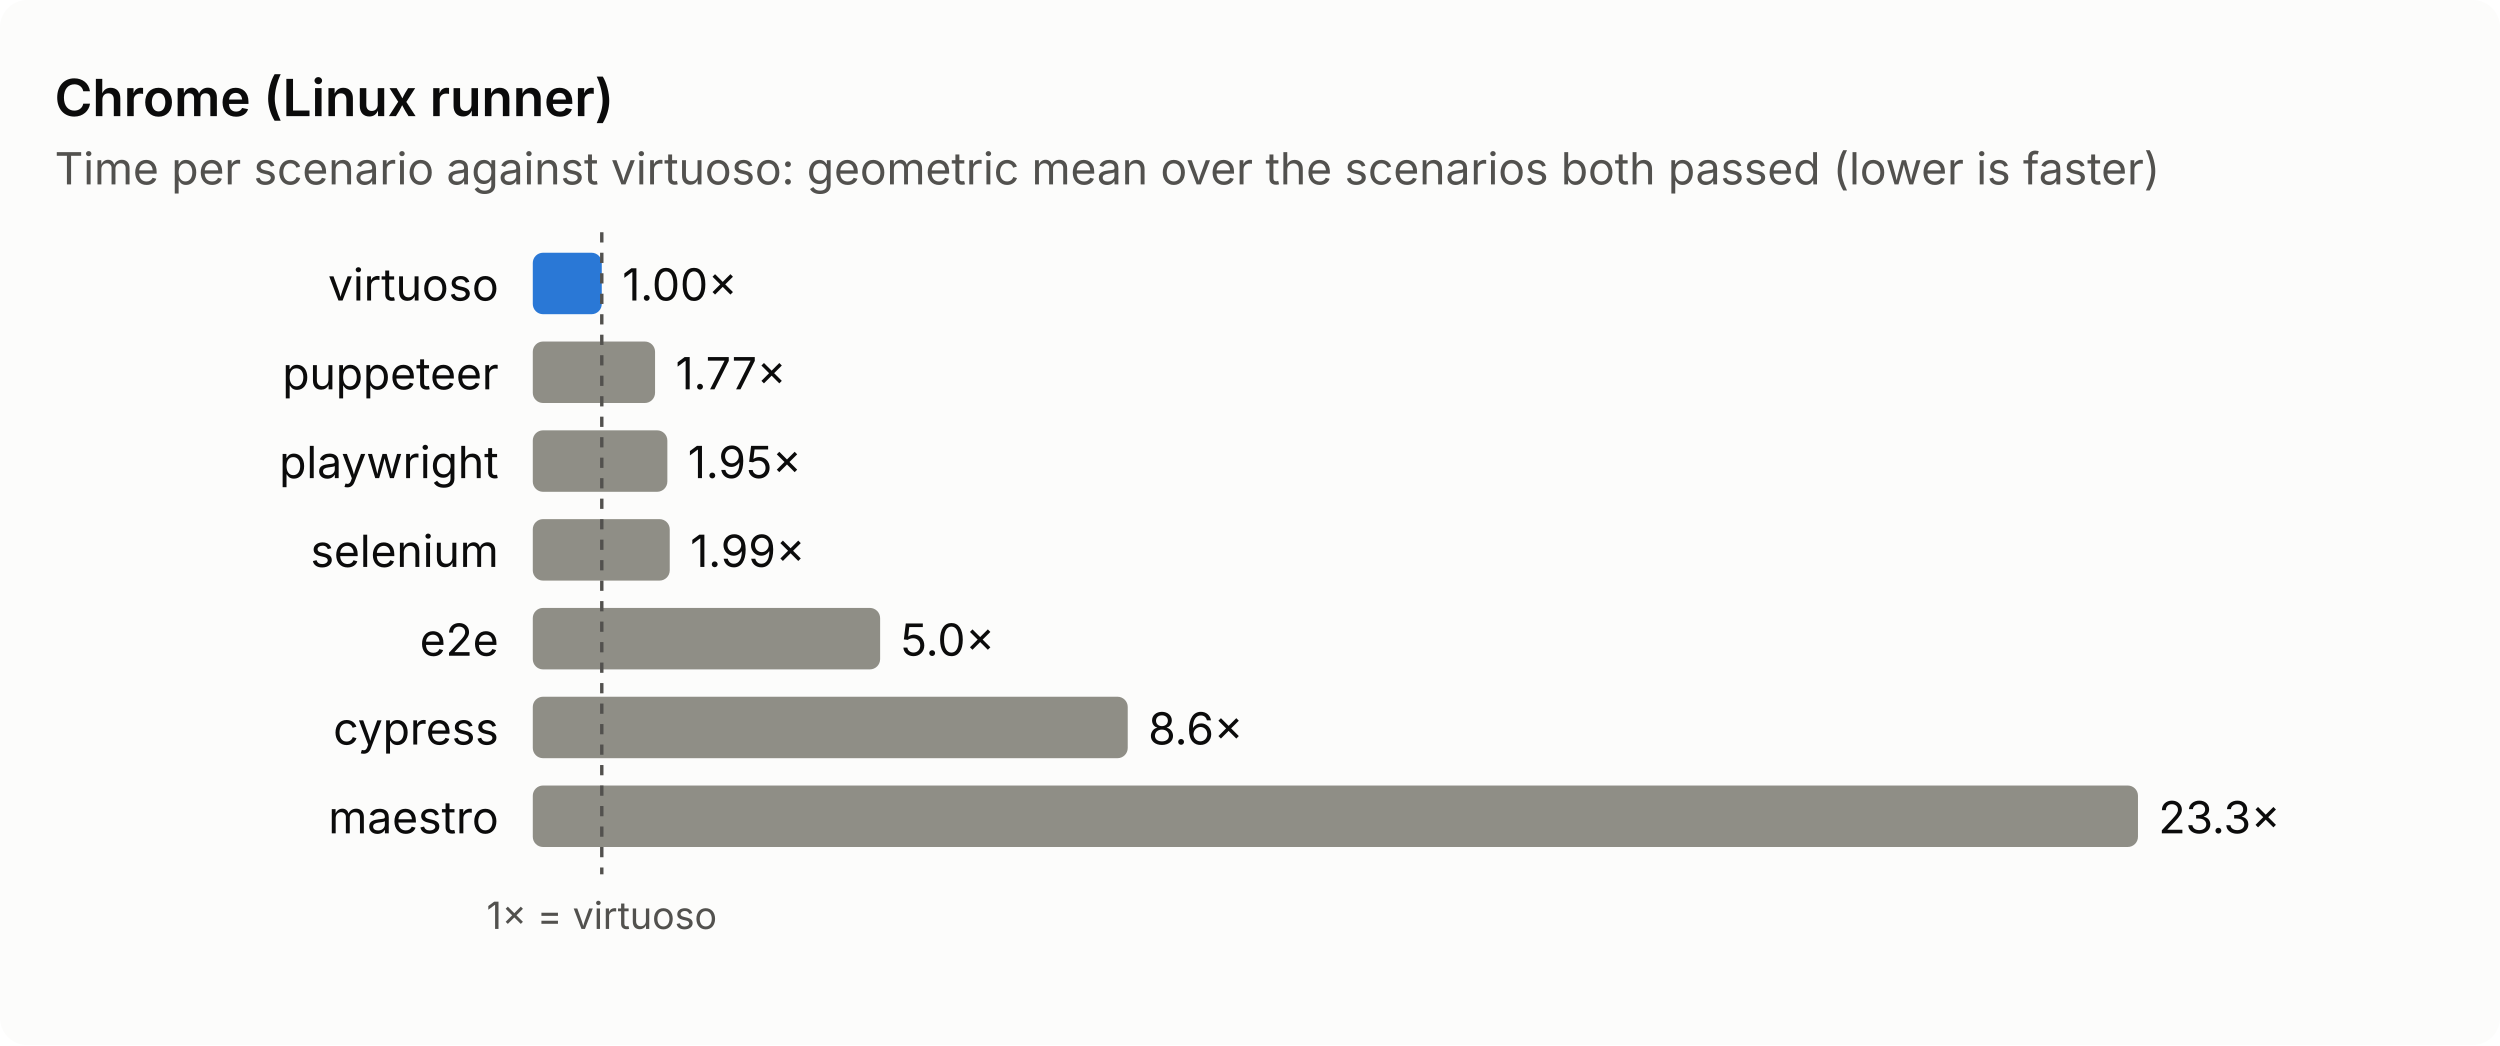
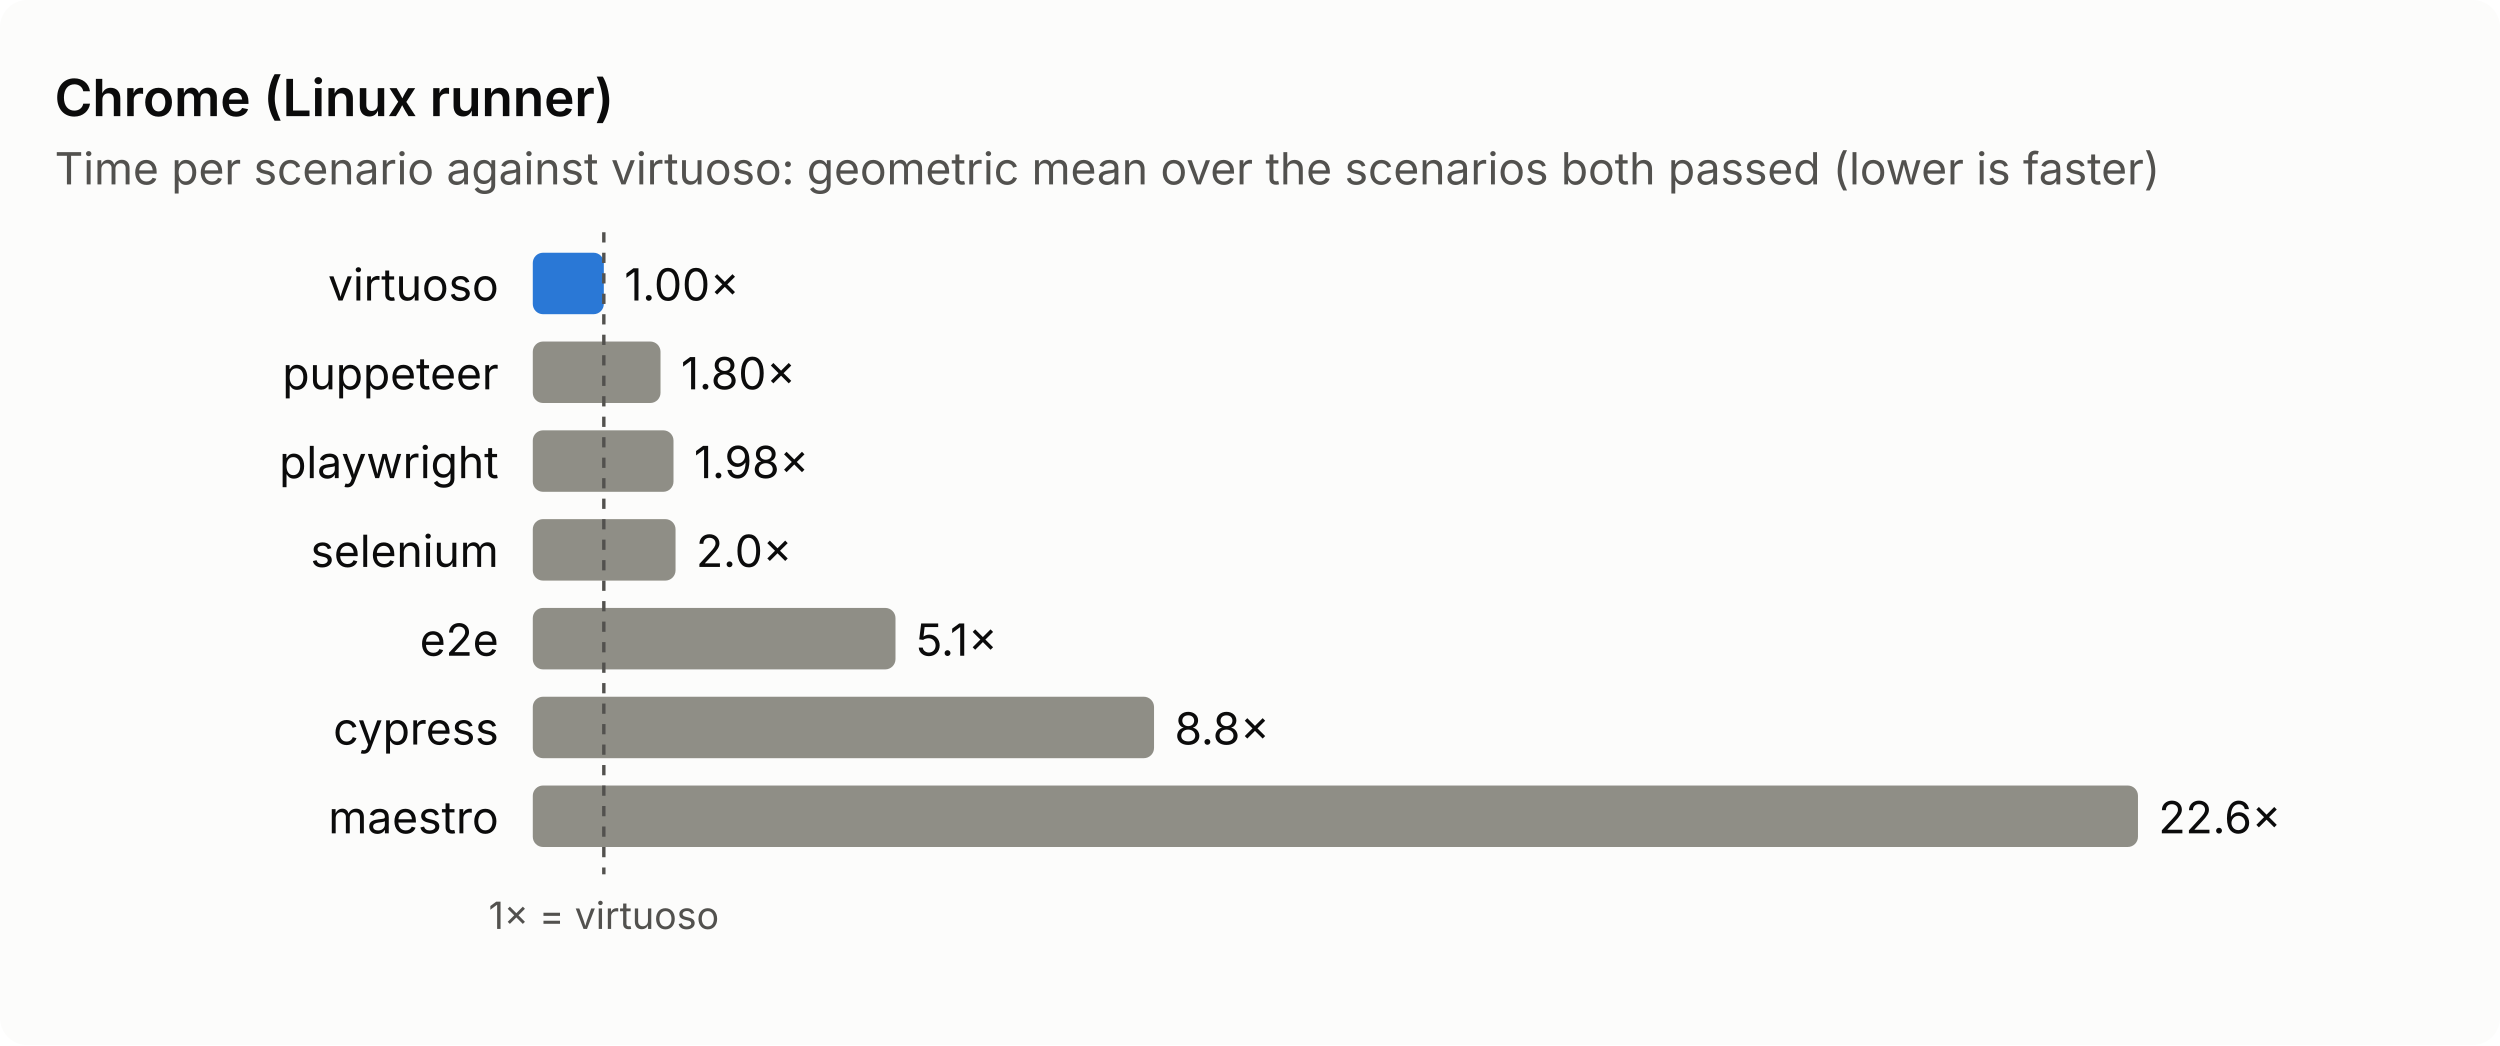
<svg xmlns="http://www.w3.org/2000/svg" viewBox="0 0 732 306" width="732" height="306" role="img" aria-label="Chrome (Linux runner): time per scenario against virtuoso">
  <style>text{font:13px system-ui,-apple-system,'Segoe UI',sans-serif;fill:#0b0b0b}.sub,.axis{fill:#52514e}.axis{font-size:11px}.title{font-size:15px;font-weight:600}.bg{fill:#fcfcfb}.bar{fill:#8f8e86}.base{fill:#2a78d6}.ref{stroke:#52514e;stroke-dasharray:3 3}@media (prefers-color-scheme: dark){.bg{fill:#1a1a19}text{fill:#f0efec}.sub,.axis{fill:#c3c2b7}.base{fill:#3987e5}.ref{stroke:#c3c2b7}}</style>
  <rect class="bg" width="732" height="306" rx="8" />
  <text class="title" x="16" y="34.0">Chrome (Linux runner)</text>
  <text class="sub" x="16" y="54.0">Time per scenario against virtuoso: geometric mean over the scenarios both passed (lower is faster)</text>
  <text x="146.0" y="88.0" text-anchor="end">virtuoso</text>
-   <rect class="bar base" x="156" y="74.0" width="20.2" height="18" rx="3" />
-   <text x="182.2" y="88.0">1.00×</text>
+   <rect class="bar base" x="156" y="74.0" width="20.8" height="18" rx="3" />
+   <text x="182.8" y="88.0">1.00×</text>
  <text x="146.0" y="114.0" text-anchor="end">puppeteer</text>
-   <rect class="bar" x="156" y="100.0" width="35.8" height="18" rx="3" />
-   <text x="197.8" y="114.0">1.77×</text>
+   <rect class="bar" x="156" y="100.0" width="37.4" height="18" rx="3" />
+   <text x="199.4" y="114.0">1.80×</text>
  <text x="146.0" y="140.0" text-anchor="end">playwright</text>
-   <rect class="bar" x="156" y="126.0" width="39.4" height="18" rx="3" />
-   <text x="201.4" y="140.0">1.95×</text>
+   <rect class="bar" x="156" y="126.0" width="41.2" height="18" rx="3" />
+   <text x="203.2" y="140.0">1.98×</text>
  <text x="146.0" y="166.0" text-anchor="end">selenium</text>
-   <rect class="bar" x="156" y="152.0" width="40.1" height="18" rx="3" />
-   <text x="202.1" y="166.0">1.99×</text>
+   <rect class="bar" x="156" y="152.0" width="41.8" height="18" rx="3" />
+   <text x="203.8" y="166.0">2.0×</text>
  <text x="146.0" y="192.0" text-anchor="end">e2e</text>
-   <rect class="bar" x="156" y="178.0" width="101.7" height="18" rx="3" />
-   <text x="263.7" y="192.0">5.0×</text>
+   <rect class="bar" x="156" y="178.0" width="106.2" height="18" rx="3" />
+   <text x="268.2" y="192.0">5.1×</text>
  <text x="146.0" y="218.0" text-anchor="end">cypress</text>
-   <rect class="bar" x="156" y="204.0" width="174.2" height="18" rx="3" />
-   <text x="336.2" y="218.0">8.6×</text>
+   <rect class="bar" x="156" y="204.0" width="181.9" height="18" rx="3" />
+   <text x="343.9" y="218.0">8.8×</text>
  <text x="146.0" y="244.0" text-anchor="end">maestro</text>
  <rect class="bar" x="156" y="230.0" width="470.0" height="18" rx="3" />
-   <text x="632.0" y="244.0">23.3×</text>
-   <line class="ref" x1="176.2" y1="68.0" x2="176.2" y2="256.0" />
-   <text class="axis" x="176.2" y="272.0" text-anchor="middle">1× = virtuoso</text>
+   <text x="632.0" y="244.0">22.6×</text>
+   <line class="ref" x1="176.8" y1="68.0" x2="176.8" y2="256.0" />
+   <text class="axis" x="176.8" y="272.0" text-anchor="middle">1× = virtuoso</text>
</svg>
